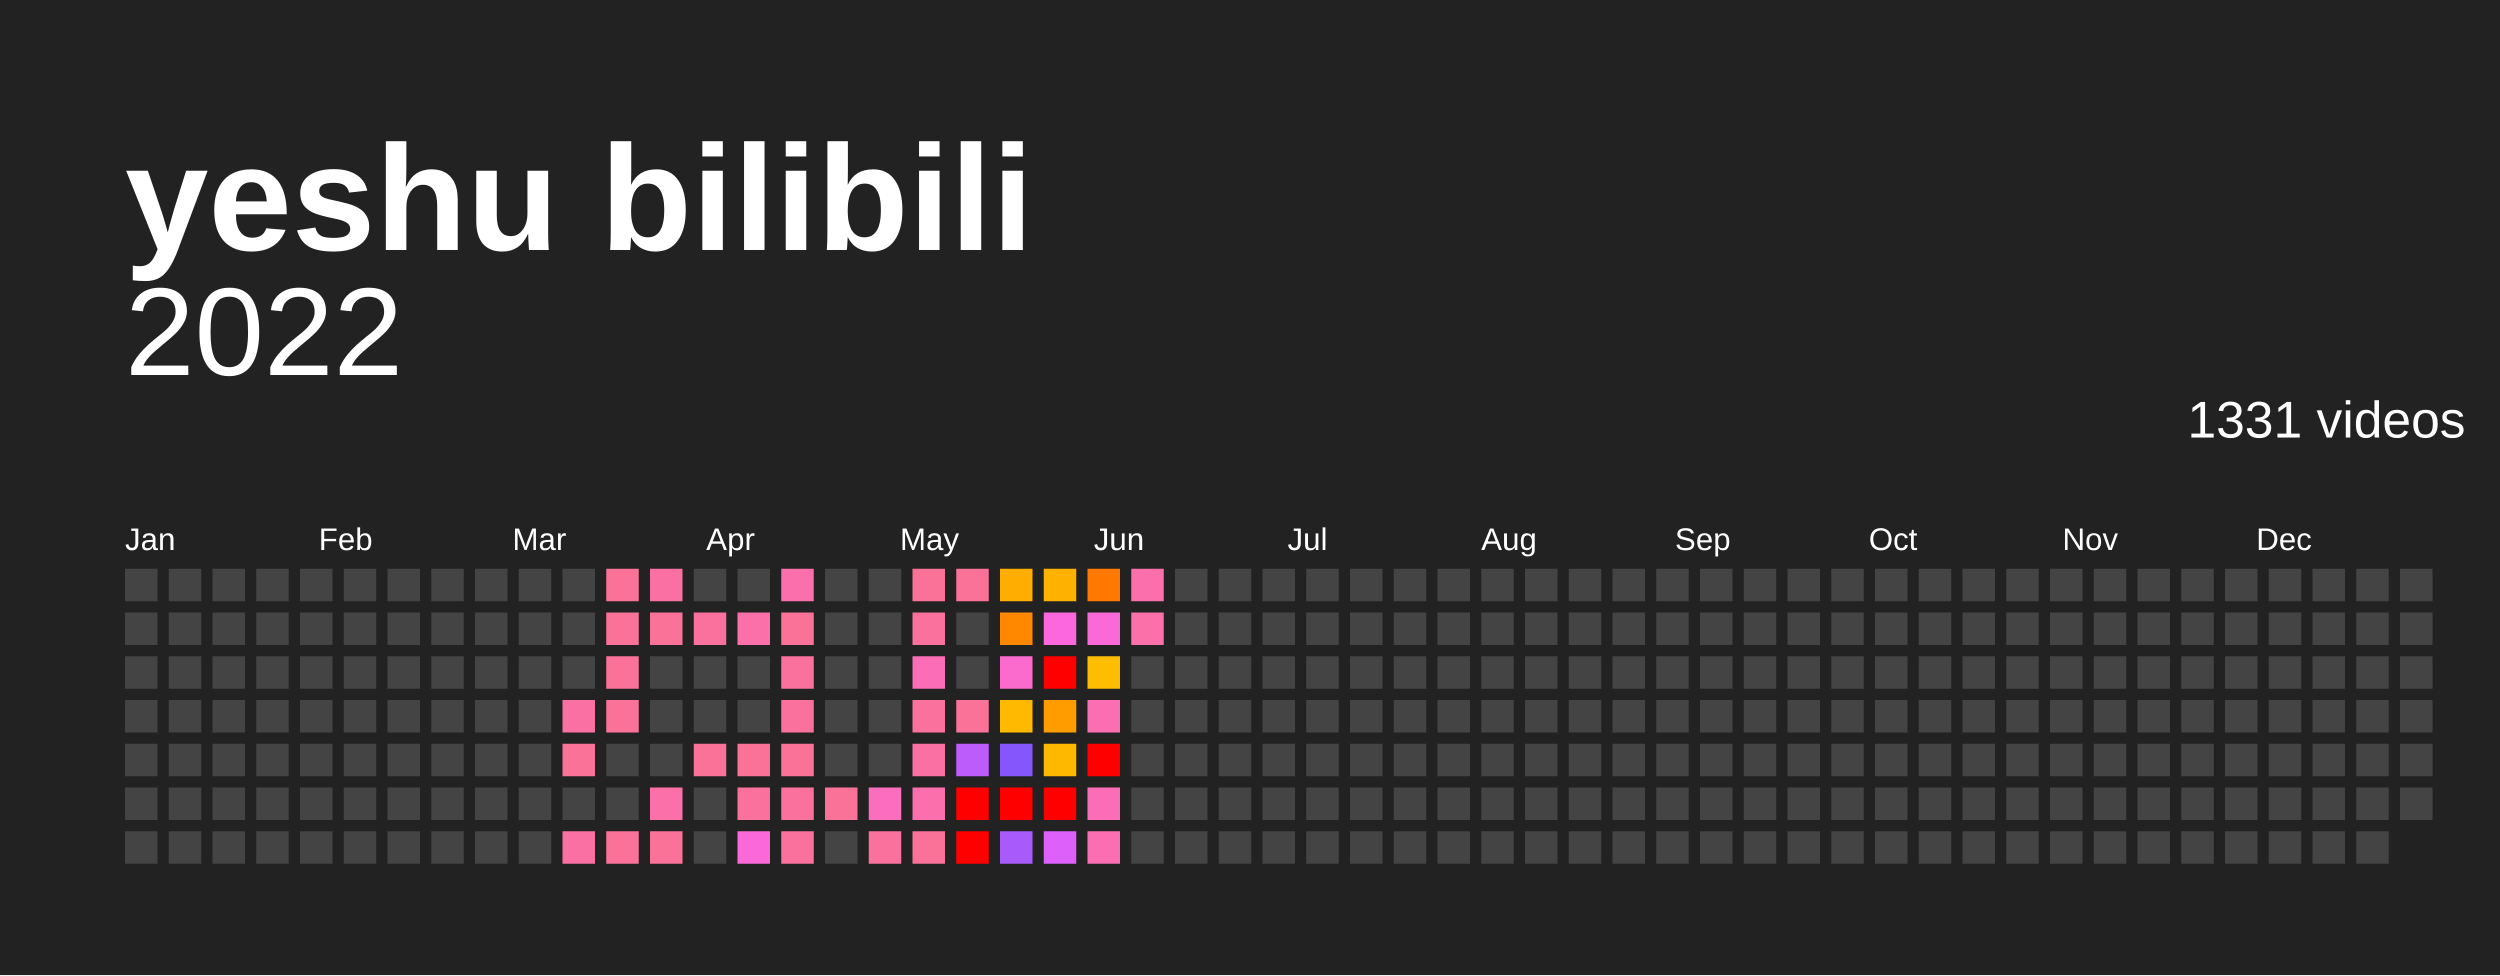
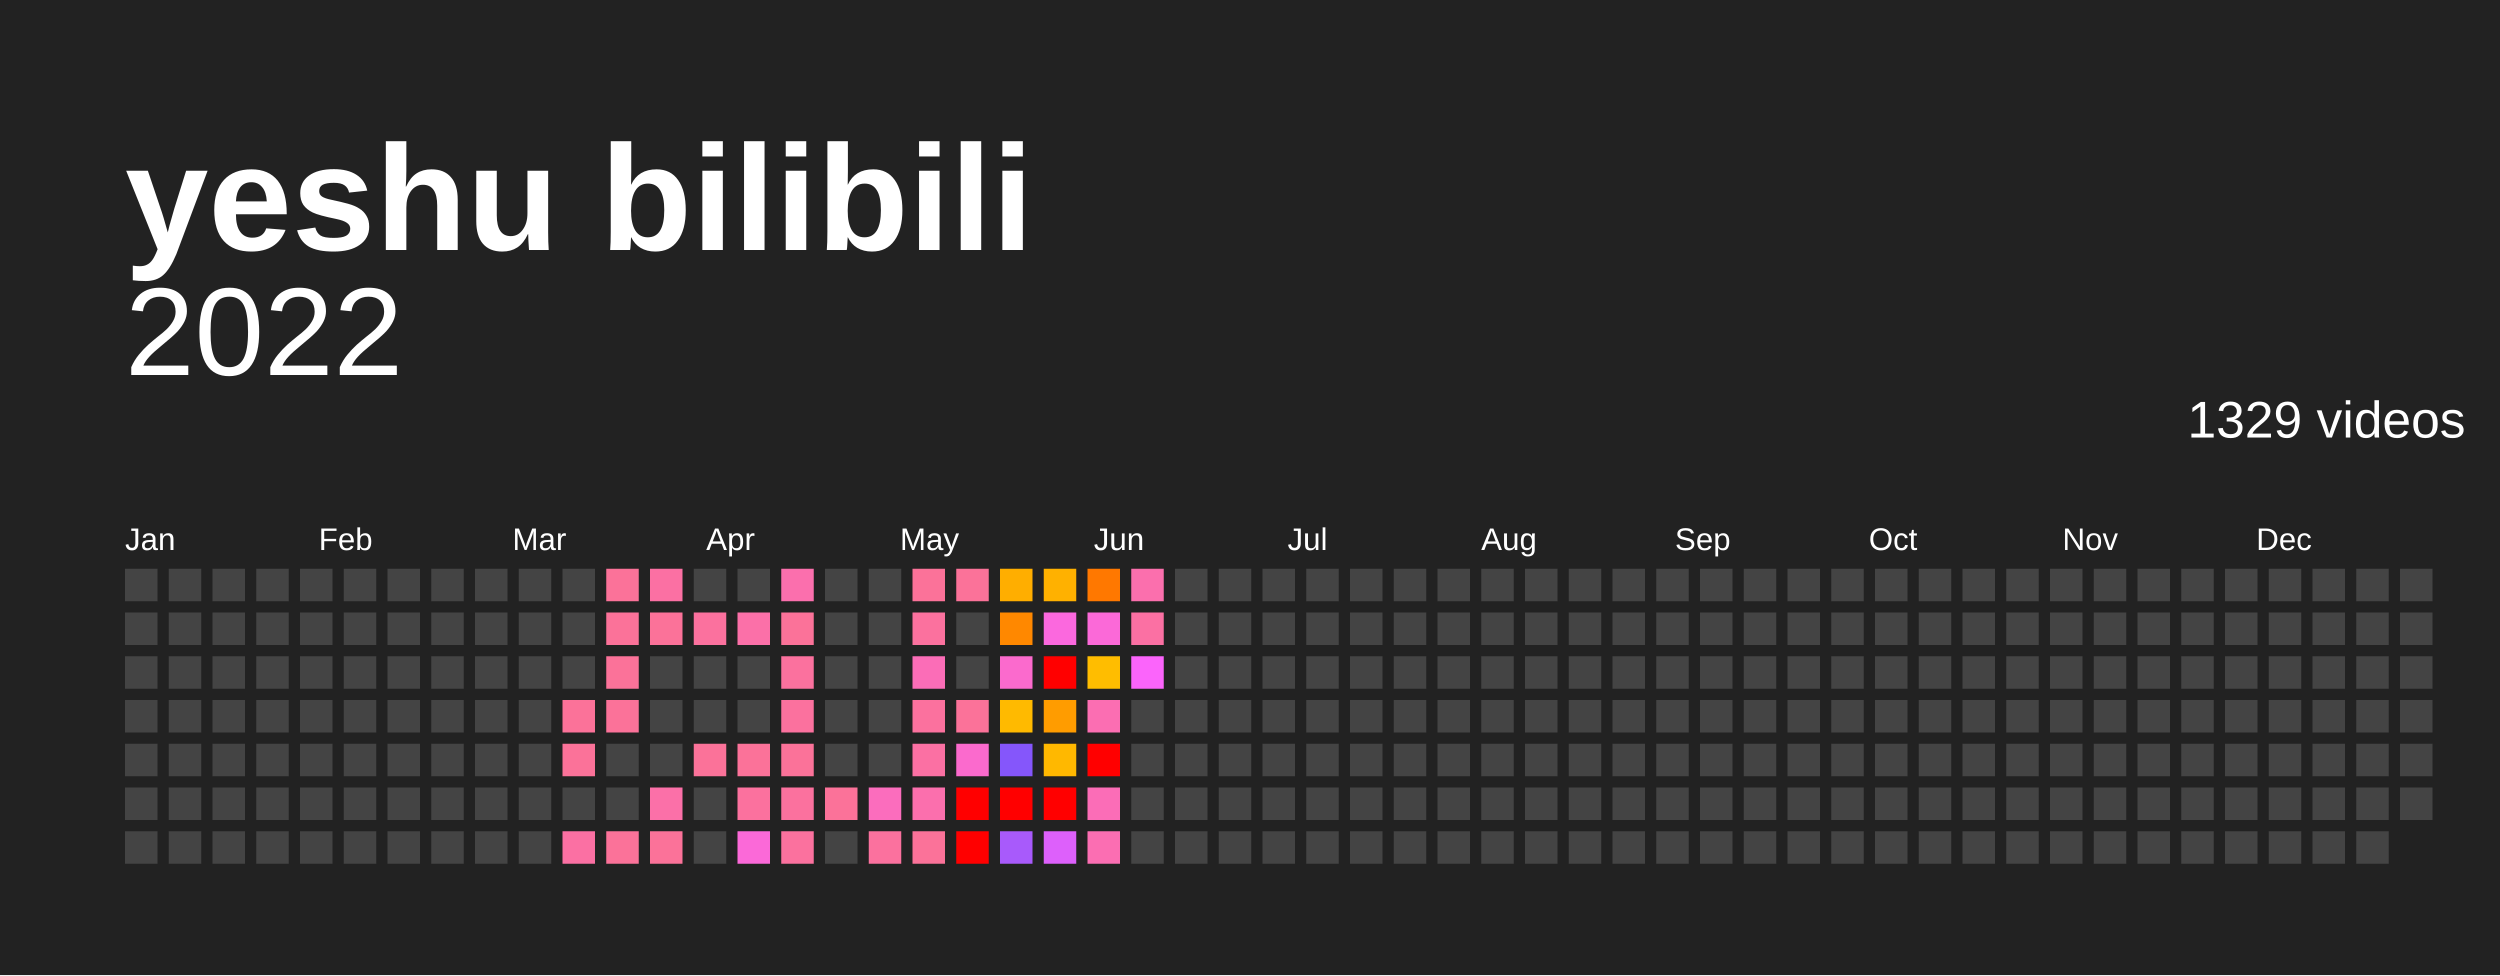
<svg xmlns="http://www.w3.org/2000/svg" baseProfile="full" height="78mm" version="1.1" viewBox="0,0,200,78" width="200mm">
  <defs />
  <rect fill="#222222" height="78" width="200" x="0" y="0" />
  <text fill="#FFFFFF" style="font-size:12px; font-family:Arial; font-weight:bold;" x="10" y="20">yeshu bilibili</text>
  <text alignment-baseline="hanging" fill="#FFFFFF" style="font-size:10.0px; font-family:Arial;" x="10" y="30">2022</text>
-   <text alignment-baseline="hanging" fill="#FFFFFF" style="font-size:4.125px; font-family:Arial;" x="175" y="35">1331 videos</text>
+   <text alignment-baseline="hanging" fill="#FFFFFF" style="font-size:4.125px; font-family:Arial;" x="175" y="35">1329 videos</text>
  <text fill="#FFFFFF" style="font-size:2.5px; font-family:Arial" x="10.0" y="44">Jan</text>
  <text fill="#FFFFFF" style="font-size:2.5px; font-family:Arial" x="25.5" y="44">Feb</text>
  <text fill="#FFFFFF" style="font-size:2.5px; font-family:Arial" x="41.0" y="44">Mar</text>
  <text fill="#FFFFFF" style="font-size:2.5px; font-family:Arial" x="56.5" y="44">Apr</text>
  <text fill="#FFFFFF" style="font-size:2.5px; font-family:Arial" x="72.0" y="44">May</text>
  <text fill="#FFFFFF" style="font-size:2.5px; font-family:Arial" x="87.5" y="44">Jun</text>
  <text fill="#FFFFFF" style="font-size:2.5px; font-family:Arial" x="103.0" y="44">Jul</text>
  <text fill="#FFFFFF" style="font-size:2.5px; font-family:Arial" x="118.5" y="44">Aug</text>
  <text fill="#FFFFFF" style="font-size:2.5px; font-family:Arial" x="134.0" y="44">Sep</text>
  <text fill="#FFFFFF" style="font-size:2.5px; font-family:Arial" x="149.5" y="44">Oct</text>
  <text fill="#FFFFFF" style="font-size:2.5px; font-family:Arial" x="165.0" y="44">Nov</text>
  <text fill="#FFFFFF" style="font-size:2.5px; font-family:Arial" x="180.5" y="44">Dec</text>
  <rect fill="#444444" height="2.6" width="2.6" x="10.0" y="45.5" />
  <rect fill="#444444" height="2.6" width="2.6" x="10.0" y="49.0" />
  <rect fill="#444444" height="2.6" width="2.6" x="10.0" y="52.5" />
  <rect fill="#444444" height="2.6" width="2.6" x="10.0" y="56.0" />
  <rect fill="#444444" height="2.6" width="2.6" x="10.0" y="59.5" />
  <rect fill="#444444" height="2.6" width="2.6" x="10.0" y="63.0" />
  <rect fill="#444444" height="2.6" width="2.6" x="10.0" y="66.5" />
  <rect fill="#444444" height="2.6" width="2.6" x="13.5" y="45.5" />
  <rect fill="#444444" height="2.6" width="2.6" x="13.5" y="49.0" />
  <rect fill="#444444" height="2.6" width="2.6" x="13.5" y="52.5" />
  <rect fill="#444444" height="2.6" width="2.6" x="13.5" y="56.0" />
  <rect fill="#444444" height="2.6" width="2.6" x="13.5" y="59.5" />
  <rect fill="#444444" height="2.6" width="2.6" x="13.5" y="63.0" />
  <rect fill="#444444" height="2.6" width="2.6" x="13.5" y="66.5" />
  <rect fill="#444444" height="2.6" width="2.6" x="17.0" y="45.5" />
  <rect fill="#444444" height="2.6" width="2.6" x="17.0" y="49.0" />
  <rect fill="#444444" height="2.6" width="2.6" x="17.0" y="52.5" />
  <rect fill="#444444" height="2.6" width="2.6" x="17.0" y="56.0" />
  <rect fill="#444444" height="2.6" width="2.6" x="17.0" y="59.5" />
  <rect fill="#444444" height="2.6" width="2.6" x="17.0" y="63.0" />
  <rect fill="#444444" height="2.6" width="2.6" x="17.0" y="66.5" />
  <rect fill="#444444" height="2.6" width="2.6" x="20.5" y="45.5" />
  <rect fill="#444444" height="2.6" width="2.6" x="20.5" y="49.0" />
  <rect fill="#444444" height="2.6" width="2.6" x="20.5" y="52.5" />
  <rect fill="#444444" height="2.6" width="2.6" x="20.5" y="56.0" />
  <rect fill="#444444" height="2.6" width="2.6" x="20.5" y="59.5" />
  <rect fill="#444444" height="2.6" width="2.6" x="20.5" y="63.0" />
  <rect fill="#444444" height="2.6" width="2.6" x="20.5" y="66.5" />
  <rect fill="#444444" height="2.6" width="2.6" x="24.0" y="45.5" />
  <rect fill="#444444" height="2.6" width="2.6" x="24.0" y="49.0" />
  <rect fill="#444444" height="2.6" width="2.6" x="24.0" y="52.5" />
  <rect fill="#444444" height="2.6" width="2.6" x="24.0" y="56.0" />
  <rect fill="#444444" height="2.6" width="2.6" x="24.0" y="59.5" />
  <rect fill="#444444" height="2.6" width="2.6" x="24.0" y="63.0" />
  <rect fill="#444444" height="2.6" width="2.6" x="24.0" y="66.5" />
  <rect fill="#444444" height="2.6" width="2.6" x="27.5" y="45.5" />
  <rect fill="#444444" height="2.6" width="2.6" x="27.5" y="49.0" />
  <rect fill="#444444" height="2.6" width="2.6" x="27.5" y="52.5" />
  <rect fill="#444444" height="2.6" width="2.6" x="27.5" y="56.0" />
  <rect fill="#444444" height="2.6" width="2.6" x="27.5" y="59.5" />
  <rect fill="#444444" height="2.6" width="2.6" x="27.5" y="63.0" />
  <rect fill="#444444" height="2.6" width="2.6" x="27.5" y="66.5" />
  <rect fill="#444444" height="2.6" width="2.6" x="31.0" y="45.5" />
  <rect fill="#444444" height="2.6" width="2.6" x="31.0" y="49.0" />
  <rect fill="#444444" height="2.6" width="2.6" x="31.0" y="52.5" />
  <rect fill="#444444" height="2.6" width="2.6" x="31.0" y="56.0" />
  <rect fill="#444444" height="2.6" width="2.6" x="31.0" y="59.5" />
  <rect fill="#444444" height="2.6" width="2.6" x="31.0" y="63.0" />
  <rect fill="#444444" height="2.6" width="2.6" x="31.0" y="66.5" />
  <rect fill="#444444" height="2.6" width="2.6" x="34.5" y="45.5" />
  <rect fill="#444444" height="2.6" width="2.6" x="34.5" y="49.0" />
  <rect fill="#444444" height="2.6" width="2.6" x="34.5" y="52.5" />
  <rect fill="#444444" height="2.6" width="2.6" x="34.5" y="56.0" />
  <rect fill="#444444" height="2.6" width="2.6" x="34.5" y="59.5" />
  <rect fill="#444444" height="2.6" width="2.6" x="34.5" y="63.0" />
  <rect fill="#444444" height="2.6" width="2.6" x="34.5" y="66.5" />
  <rect fill="#444444" height="2.6" width="2.6" x="38.0" y="45.5" />
  <rect fill="#444444" height="2.6" width="2.6" x="38.0" y="49.0" />
  <rect fill="#444444" height="2.6" width="2.6" x="38.0" y="52.5" />
  <rect fill="#444444" height="2.6" width="2.6" x="38.0" y="56.0" />
  <rect fill="#444444" height="2.6" width="2.6" x="38.0" y="59.5" />
  <rect fill="#444444" height="2.6" width="2.6" x="38.0" y="63.0" />
  <rect fill="#444444" height="2.6" width="2.6" x="38.0" y="66.5" />
  <rect fill="#444444" height="2.6" width="2.6" x="41.5" y="45.5" />
  <rect fill="#444444" height="2.6" width="2.6" x="41.5" y="49.0" />
  <rect fill="#444444" height="2.6" width="2.6" x="41.5" y="52.5" />
  <rect fill="#444444" height="2.6" width="2.6" x="41.5" y="56.0" />
  <rect fill="#444444" height="2.6" width="2.6" x="41.5" y="59.5" />
  <rect fill="#444444" height="2.6" width="2.6" x="41.5" y="63.0" />
  <rect fill="#444444" height="2.6" width="2.6" x="41.5" y="66.5" />
  <rect fill="#444444" height="2.6" width="2.6" x="45.0" y="45.5" />
  <rect fill="#444444" height="2.6" width="2.6" x="45.0" y="49.0" />
  <rect fill="#444444" height="2.6" width="2.6" x="45.0" y="52.5" />
-   <rect fill="#fb70a3" height="2.6" width="2.6" x="45.0" y="56.0" />
+   <rect fill="#fb7299" height="2.6" width="2.6" x="45.0" y="56.0" />
  <rect fill="#fb7299" height="2.6" width="2.6" x="45.0" y="59.5" />
  <rect fill="#444444" height="2.6" width="2.6" x="45.0" y="63.0" />
  <rect fill="#fb70a3" height="2.6" width="2.6" x="45.0" y="66.5" />
  <rect fill="#fb7299" height="2.6" width="2.6" x="48.5" y="45.5" />
  <rect fill="#fb7299" height="2.6" width="2.6" x="48.5" y="49.0" />
  <rect fill="#fb7299" height="2.6" width="2.6" x="48.5" y="52.5" />
  <rect fill="#fb7299" height="2.6" width="2.6" x="48.5" y="56.0" />
  <rect fill="#444444" height="2.6" width="2.6" x="48.5" y="59.5" />
  <rect fill="#444444" height="2.6" width="2.6" x="48.5" y="63.0" />
  <rect fill="#fb7299" height="2.6" width="2.6" x="48.5" y="66.5" />
  <rect fill="#fb70a3" height="2.6" width="2.6" x="52.0" y="45.5" />
  <rect fill="#fb7299" height="2.6" width="2.6" x="52.0" y="49.0" />
  <rect fill="#444444" height="2.6" width="2.6" x="52.0" y="52.5" />
  <rect fill="#444444" height="2.6" width="2.6" x="52.0" y="56.0" />
  <rect fill="#444444" height="2.6" width="2.6" x="52.0" y="59.5" />
  <rect fill="#fb70a8" height="2.6" width="2.6" x="52.0" y="63.0" />
  <rect fill="#fb7299" height="2.6" width="2.6" x="52.0" y="66.5" />
  <rect fill="#444444" height="2.6" width="2.6" x="55.5" y="45.5" />
  <rect fill="#fb719e" height="2.6" width="2.6" x="55.5" y="49.0" />
  <rect fill="#444444" height="2.6" width="2.6" x="55.5" y="52.5" />
  <rect fill="#444444" height="2.6" width="2.6" x="55.5" y="56.0" />
  <rect fill="#fb7299" height="2.6" width="2.6" x="55.5" y="59.5" />
  <rect fill="#444444" height="2.6" width="2.6" x="55.5" y="63.0" />
  <rect fill="#444444" height="2.6" width="2.6" x="55.5" y="66.5" />
  <rect fill="#444444" height="2.6" width="2.6" x="59.0" y="45.5" />
  <rect fill="#fb70a8" height="2.6" width="2.6" x="59.0" y="49.0" />
  <rect fill="#444444" height="2.6" width="2.6" x="59.0" y="52.5" />
  <rect fill="#444444" height="2.6" width="2.6" x="59.0" y="56.0" />
  <rect fill="#fb7299" height="2.6" width="2.6" x="59.0" y="59.5" />
  <rect fill="#fb719e" height="2.6" width="2.6" x="59.0" y="63.0" />
  <rect fill="#fb69d8" height="2.6" width="2.6" x="59.0" y="66.5" />
  <rect fill="#fb6fad" height="2.6" width="2.6" x="62.5" y="45.5" />
  <rect fill="#fb7299" height="2.6" width="2.6" x="62.5" y="49.0" />
  <rect fill="#fb719e" height="2.6" width="2.6" x="62.5" y="52.5" />
  <rect fill="#fb719e" height="2.6" width="2.6" x="62.5" y="56.0" />
  <rect fill="#fb7299" height="2.6" width="2.6" x="62.5" y="59.5" />
  <rect fill="#fb719e" height="2.6" width="2.6" x="62.5" y="63.0" />
  <rect fill="#fb719e" height="2.6" width="2.6" x="62.5" y="66.5" />
  <rect fill="#444444" height="2.6" width="2.6" x="66.0" y="45.5" />
  <rect fill="#444444" height="2.6" width="2.6" x="66.0" y="49.0" />
  <rect fill="#444444" height="2.6" width="2.6" x="66.0" y="52.5" />
  <rect fill="#444444" height="2.6" width="2.6" x="66.0" y="56.0" />
  <rect fill="#444444" height="2.6" width="2.6" x="66.0" y="59.5" />
  <rect fill="#fb7299" height="2.6" width="2.6" x="66.0" y="63.0" />
  <rect fill="#444444" height="2.6" width="2.6" x="66.0" y="66.5" />
  <rect fill="#444444" height="2.6" width="2.6" x="69.5" y="45.5" />
  <rect fill="#444444" height="2.6" width="2.6" x="69.5" y="49.0" />
  <rect fill="#444444" height="2.6" width="2.6" x="69.5" y="52.5" />
  <rect fill="#444444" height="2.6" width="2.6" x="69.5" y="56.0" />
  <rect fill="#444444" height="2.6" width="2.6" x="69.5" y="59.5" />
  <rect fill="#fb6dbd" height="2.6" width="2.6" x="69.5" y="63.0" />
  <rect fill="#fb719e" height="2.6" width="2.6" x="69.5" y="66.5" />
  <rect fill="#fb7299" height="2.6" width="2.6" x="73.0" y="45.5" />
  <rect fill="#fb719e" height="2.6" width="2.6" x="73.0" y="49.0" />
  <rect fill="#fb6db7" height="2.6" width="2.6" x="73.0" y="52.5" />
  <rect fill="#fb719e" height="2.6" width="2.6" x="73.0" y="56.0" />
  <rect fill="#fb70a3" height="2.6" width="2.6" x="73.0" y="59.5" />
  <rect fill="#fb6fad" height="2.6" width="2.6" x="73.0" y="63.0" />
  <rect fill="#fb7299" height="2.6" width="2.6" x="73.0" y="66.5" />
  <rect fill="#fb7299" height="2.6" width="2.6" x="76.5" y="45.5" />
  <rect fill="#444444" height="2.6" width="2.6" x="76.5" y="49.0" />
  <rect fill="#444444" height="2.6" width="2.6" x="76.5" y="52.5" />
  <rect fill="#fb7299" height="2.6" width="2.6" x="76.5" y="56.0" />
-   <rect fill="#bc5cfb" height="2.6" width="2.6" x="76.5" y="59.5" />
+   <rect fill="#fb6acd" height="2.6" width="2.6" x="76.5" y="59.5" />
  <rect fill="red" height="2.6" width="2.6" x="76.5" y="63.0" />
  <rect fill="red" height="2.6" width="2.6" x="76.5" y="66.5" />
  <rect fill="#ffae00" height="2.6" width="2.6" x="80.0" y="45.5" />
  <rect fill="#ff8800" height="2.6" width="2.6" x="80.0" y="49.0" />
  <rect fill="#fb6acd" height="2.6" width="2.6" x="80.0" y="52.5" />
  <rect fill="#ffba00" height="2.6" width="2.6" x="80.0" y="56.0" />
  <rect fill="#8556fb" height="2.6" width="2.6" x="80.0" y="59.5" />
  <rect fill="red" height="2.6" width="2.6" x="80.0" y="63.0" />
  <rect fill="#a85afb" height="2.6" width="2.6" x="80.0" y="66.5" />
  <rect fill="#ffb100" height="2.6" width="2.6" x="83.5" y="45.5" />
  <rect fill="#fb68de" height="2.6" width="2.6" x="83.5" y="49.0" />
  <rect fill="red" height="2.6" width="2.6" x="83.5" y="52.5" />
  <rect fill="#ff9c00" height="2.6" width="2.6" x="83.5" y="56.0" />
  <rect fill="#ffb800" height="2.6" width="2.6" x="83.5" y="59.5" />
  <rect fill="red" height="2.6" width="2.6" x="83.5" y="63.0" />
  <rect fill="#dd60fb" height="2.6" width="2.6" x="83.5" y="66.5" />
  <rect fill="#ff7800" height="2.6" width="2.6" x="87.0" y="45.5" />
  <rect fill="#fb69d8" height="2.6" width="2.6" x="87.0" y="49.0" />
  <rect fill="#ffbd00" height="2.6" width="2.6" x="87.0" y="52.5" />
  <rect fill="#fb6eb2" height="2.6" width="2.6" x="87.0" y="56.0" />
  <rect fill="red" height="2.6" width="2.6" x="87.0" y="59.5" />
  <rect fill="#fb6db7" height="2.6" width="2.6" x="87.0" y="63.0" />
  <rect fill="#fb6eb2" height="2.6" width="2.6" x="87.0" y="66.5" />
  <rect fill="#fb6fad" height="2.6" width="2.6" x="90.5" y="45.5" />
-   <rect fill="#fb70a8" height="2.6" width="2.6" x="90.5" y="49.0" />
-   <rect fill="#444444" height="2.6" width="2.6" x="90.5" y="52.5" />
+   <rect fill="#fb70a3" height="2.6" width="2.6" x="90.5" y="49.0" />
+   <rect fill="#fb64fb" height="2.6" width="2.6" x="90.5" y="52.5" />
  <rect fill="#444444" height="2.6" width="2.6" x="90.5" y="56.0" />
  <rect fill="#444444" height="2.6" width="2.6" x="90.5" y="59.5" />
  <rect fill="#444444" height="2.6" width="2.6" x="90.5" y="63.0" />
  <rect fill="#444444" height="2.6" width="2.6" x="90.5" y="66.5" />
  <rect fill="#444444" height="2.6" width="2.6" x="94.0" y="45.5" />
  <rect fill="#444444" height="2.6" width="2.6" x="94.0" y="49.0" />
  <rect fill="#444444" height="2.6" width="2.6" x="94.0" y="52.5" />
  <rect fill="#444444" height="2.6" width="2.6" x="94.0" y="56.0" />
  <rect fill="#444444" height="2.6" width="2.6" x="94.0" y="59.5" />
  <rect fill="#444444" height="2.6" width="2.6" x="94.0" y="63.0" />
  <rect fill="#444444" height="2.6" width="2.6" x="94.0" y="66.5" />
  <rect fill="#444444" height="2.6" width="2.6" x="97.5" y="45.5" />
  <rect fill="#444444" height="2.6" width="2.6" x="97.5" y="49.0" />
  <rect fill="#444444" height="2.6" width="2.6" x="97.5" y="52.5" />
  <rect fill="#444444" height="2.6" width="2.6" x="97.5" y="56.0" />
  <rect fill="#444444" height="2.6" width="2.6" x="97.5" y="59.5" />
  <rect fill="#444444" height="2.6" width="2.6" x="97.5" y="63.0" />
  <rect fill="#444444" height="2.6" width="2.6" x="97.5" y="66.5" />
  <rect fill="#444444" height="2.6" width="2.6" x="101.0" y="45.5" />
  <rect fill="#444444" height="2.6" width="2.6" x="101.0" y="49.0" />
  <rect fill="#444444" height="2.6" width="2.6" x="101.0" y="52.5" />
  <rect fill="#444444" height="2.6" width="2.6" x="101.0" y="56.0" />
  <rect fill="#444444" height="2.6" width="2.6" x="101.0" y="59.5" />
  <rect fill="#444444" height="2.6" width="2.6" x="101.0" y="63.0" />
  <rect fill="#444444" height="2.6" width="2.6" x="101.0" y="66.5" />
  <rect fill="#444444" height="2.6" width="2.6" x="104.5" y="45.5" />
  <rect fill="#444444" height="2.6" width="2.6" x="104.5" y="49.0" />
  <rect fill="#444444" height="2.6" width="2.6" x="104.5" y="52.5" />
  <rect fill="#444444" height="2.6" width="2.6" x="104.5" y="56.0" />
  <rect fill="#444444" height="2.6" width="2.6" x="104.5" y="59.5" />
  <rect fill="#444444" height="2.6" width="2.6" x="104.5" y="63.0" />
  <rect fill="#444444" height="2.6" width="2.6" x="104.5" y="66.5" />
  <rect fill="#444444" height="2.6" width="2.6" x="108.0" y="45.5" />
  <rect fill="#444444" height="2.6" width="2.6" x="108.0" y="49.0" />
  <rect fill="#444444" height="2.6" width="2.6" x="108.0" y="52.5" />
  <rect fill="#444444" height="2.6" width="2.6" x="108.0" y="56.0" />
  <rect fill="#444444" height="2.6" width="2.6" x="108.0" y="59.5" />
  <rect fill="#444444" height="2.6" width="2.6" x="108.0" y="63.0" />
  <rect fill="#444444" height="2.6" width="2.6" x="108.0" y="66.5" />
  <rect fill="#444444" height="2.6" width="2.6" x="111.5" y="45.5" />
  <rect fill="#444444" height="2.6" width="2.6" x="111.5" y="49.0" />
  <rect fill="#444444" height="2.6" width="2.6" x="111.5" y="52.5" />
  <rect fill="#444444" height="2.6" width="2.6" x="111.5" y="56.0" />
  <rect fill="#444444" height="2.6" width="2.6" x="111.5" y="59.5" />
  <rect fill="#444444" height="2.6" width="2.6" x="111.5" y="63.0" />
  <rect fill="#444444" height="2.6" width="2.6" x="111.5" y="66.5" />
  <rect fill="#444444" height="2.6" width="2.6" x="115.0" y="45.5" />
  <rect fill="#444444" height="2.6" width="2.6" x="115.0" y="49.0" />
  <rect fill="#444444" height="2.6" width="2.6" x="115.0" y="52.5" />
  <rect fill="#444444" height="2.6" width="2.6" x="115.0" y="56.0" />
  <rect fill="#444444" height="2.6" width="2.6" x="115.0" y="59.5" />
  <rect fill="#444444" height="2.6" width="2.6" x="115.0" y="63.0" />
  <rect fill="#444444" height="2.6" width="2.6" x="115.0" y="66.5" />
  <rect fill="#444444" height="2.6" width="2.6" x="118.5" y="45.5" />
  <rect fill="#444444" height="2.6" width="2.6" x="118.5" y="49.0" />
  <rect fill="#444444" height="2.6" width="2.6" x="118.5" y="52.5" />
  <rect fill="#444444" height="2.6" width="2.6" x="118.5" y="56.0" />
  <rect fill="#444444" height="2.6" width="2.6" x="118.5" y="59.5" />
  <rect fill="#444444" height="2.6" width="2.6" x="118.5" y="63.0" />
  <rect fill="#444444" height="2.6" width="2.6" x="118.5" y="66.5" />
  <rect fill="#444444" height="2.6" width="2.6" x="122.0" y="45.5" />
  <rect fill="#444444" height="2.6" width="2.6" x="122.0" y="49.0" />
  <rect fill="#444444" height="2.6" width="2.6" x="122.0" y="52.5" />
  <rect fill="#444444" height="2.6" width="2.6" x="122.0" y="56.0" />
  <rect fill="#444444" height="2.6" width="2.6" x="122.0" y="59.5" />
  <rect fill="#444444" height="2.6" width="2.6" x="122.0" y="63.0" />
  <rect fill="#444444" height="2.6" width="2.6" x="122.0" y="66.5" />
  <rect fill="#444444" height="2.6" width="2.6" x="125.5" y="45.5" />
  <rect fill="#444444" height="2.6" width="2.6" x="125.5" y="49.0" />
  <rect fill="#444444" height="2.6" width="2.6" x="125.5" y="52.5" />
  <rect fill="#444444" height="2.6" width="2.6" x="125.5" y="56.0" />
  <rect fill="#444444" height="2.6" width="2.6" x="125.5" y="59.5" />
  <rect fill="#444444" height="2.6" width="2.6" x="125.5" y="63.0" />
  <rect fill="#444444" height="2.6" width="2.6" x="125.5" y="66.5" />
  <rect fill="#444444" height="2.6" width="2.6" x="129.0" y="45.5" />
  <rect fill="#444444" height="2.6" width="2.6" x="129.0" y="49.0" />
  <rect fill="#444444" height="2.6" width="2.6" x="129.0" y="52.5" />
  <rect fill="#444444" height="2.6" width="2.6" x="129.0" y="56.0" />
  <rect fill="#444444" height="2.6" width="2.6" x="129.0" y="59.5" />
  <rect fill="#444444" height="2.6" width="2.6" x="129.0" y="63.0" />
  <rect fill="#444444" height="2.6" width="2.6" x="129.0" y="66.5" />
  <rect fill="#444444" height="2.6" width="2.6" x="132.5" y="45.5" />
  <rect fill="#444444" height="2.6" width="2.6" x="132.5" y="49.0" />
  <rect fill="#444444" height="2.6" width="2.6" x="132.5" y="52.5" />
  <rect fill="#444444" height="2.6" width="2.6" x="132.5" y="56.0" />
  <rect fill="#444444" height="2.6" width="2.6" x="132.5" y="59.5" />
  <rect fill="#444444" height="2.6" width="2.6" x="132.5" y="63.0" />
  <rect fill="#444444" height="2.6" width="2.6" x="132.5" y="66.5" />
  <rect fill="#444444" height="2.6" width="2.6" x="136.0" y="45.5" />
  <rect fill="#444444" height="2.6" width="2.6" x="136.0" y="49.0" />
  <rect fill="#444444" height="2.6" width="2.6" x="136.0" y="52.5" />
  <rect fill="#444444" height="2.6" width="2.6" x="136.0" y="56.0" />
  <rect fill="#444444" height="2.6" width="2.6" x="136.0" y="59.5" />
  <rect fill="#444444" height="2.6" width="2.6" x="136.0" y="63.0" />
  <rect fill="#444444" height="2.6" width="2.6" x="136.0" y="66.5" />
  <rect fill="#444444" height="2.6" width="2.6" x="139.5" y="45.5" />
  <rect fill="#444444" height="2.6" width="2.6" x="139.5" y="49.0" />
  <rect fill="#444444" height="2.6" width="2.6" x="139.5" y="52.5" />
  <rect fill="#444444" height="2.6" width="2.6" x="139.5" y="56.0" />
  <rect fill="#444444" height="2.6" width="2.6" x="139.5" y="59.5" />
  <rect fill="#444444" height="2.6" width="2.6" x="139.5" y="63.0" />
  <rect fill="#444444" height="2.6" width="2.6" x="139.5" y="66.5" />
  <rect fill="#444444" height="2.6" width="2.6" x="143.0" y="45.5" />
  <rect fill="#444444" height="2.6" width="2.6" x="143.0" y="49.0" />
  <rect fill="#444444" height="2.6" width="2.6" x="143.0" y="52.5" />
  <rect fill="#444444" height="2.6" width="2.6" x="143.0" y="56.0" />
  <rect fill="#444444" height="2.6" width="2.6" x="143.0" y="59.5" />
  <rect fill="#444444" height="2.6" width="2.6" x="143.0" y="63.0" />
  <rect fill="#444444" height="2.6" width="2.6" x="143.0" y="66.5" />
  <rect fill="#444444" height="2.6" width="2.6" x="146.5" y="45.5" />
  <rect fill="#444444" height="2.6" width="2.6" x="146.5" y="49.0" />
  <rect fill="#444444" height="2.6" width="2.6" x="146.5" y="52.5" />
  <rect fill="#444444" height="2.6" width="2.6" x="146.5" y="56.0" />
  <rect fill="#444444" height="2.6" width="2.6" x="146.5" y="59.5" />
  <rect fill="#444444" height="2.6" width="2.6" x="146.5" y="63.0" />
  <rect fill="#444444" height="2.6" width="2.6" x="146.5" y="66.5" />
  <rect fill="#444444" height="2.6" width="2.6" x="150.0" y="45.5" />
  <rect fill="#444444" height="2.6" width="2.6" x="150.0" y="49.0" />
  <rect fill="#444444" height="2.6" width="2.6" x="150.0" y="52.5" />
  <rect fill="#444444" height="2.6" width="2.6" x="150.0" y="56.0" />
  <rect fill="#444444" height="2.6" width="2.6" x="150.0" y="59.5" />
  <rect fill="#444444" height="2.6" width="2.6" x="150.0" y="63.0" />
  <rect fill="#444444" height="2.6" width="2.6" x="150.0" y="66.5" />
  <rect fill="#444444" height="2.6" width="2.6" x="153.5" y="45.5" />
  <rect fill="#444444" height="2.6" width="2.6" x="153.5" y="49.0" />
  <rect fill="#444444" height="2.6" width="2.6" x="153.5" y="52.5" />
  <rect fill="#444444" height="2.6" width="2.6" x="153.5" y="56.0" />
  <rect fill="#444444" height="2.6" width="2.6" x="153.5" y="59.5" />
  <rect fill="#444444" height="2.6" width="2.6" x="153.5" y="63.0" />
  <rect fill="#444444" height="2.6" width="2.6" x="153.5" y="66.5" />
  <rect fill="#444444" height="2.6" width="2.6" x="157.0" y="45.5" />
  <rect fill="#444444" height="2.6" width="2.6" x="157.0" y="49.0" />
  <rect fill="#444444" height="2.6" width="2.6" x="157.0" y="52.5" />
  <rect fill="#444444" height="2.6" width="2.6" x="157.0" y="56.0" />
  <rect fill="#444444" height="2.6" width="2.6" x="157.0" y="59.5" />
  <rect fill="#444444" height="2.6" width="2.6" x="157.0" y="63.0" />
  <rect fill="#444444" height="2.6" width="2.6" x="157.0" y="66.5" />
  <rect fill="#444444" height="2.6" width="2.6" x="160.5" y="45.5" />
  <rect fill="#444444" height="2.6" width="2.6" x="160.5" y="49.0" />
  <rect fill="#444444" height="2.6" width="2.6" x="160.5" y="52.5" />
  <rect fill="#444444" height="2.6" width="2.6" x="160.5" y="56.0" />
  <rect fill="#444444" height="2.6" width="2.6" x="160.5" y="59.5" />
  <rect fill="#444444" height="2.6" width="2.6" x="160.5" y="63.0" />
  <rect fill="#444444" height="2.6" width="2.6" x="160.5" y="66.5" />
  <rect fill="#444444" height="2.6" width="2.6" x="164.0" y="45.5" />
  <rect fill="#444444" height="2.6" width="2.6" x="164.0" y="49.0" />
  <rect fill="#444444" height="2.6" width="2.6" x="164.0" y="52.5" />
  <rect fill="#444444" height="2.6" width="2.6" x="164.0" y="56.0" />
  <rect fill="#444444" height="2.6" width="2.6" x="164.0" y="59.5" />
  <rect fill="#444444" height="2.6" width="2.6" x="164.0" y="63.0" />
  <rect fill="#444444" height="2.6" width="2.6" x="164.0" y="66.5" />
  <rect fill="#444444" height="2.6" width="2.6" x="167.5" y="45.5" />
  <rect fill="#444444" height="2.6" width="2.6" x="167.5" y="49.0" />
  <rect fill="#444444" height="2.6" width="2.6" x="167.5" y="52.5" />
  <rect fill="#444444" height="2.6" width="2.6" x="167.5" y="56.0" />
  <rect fill="#444444" height="2.6" width="2.6" x="167.5" y="59.5" />
  <rect fill="#444444" height="2.6" width="2.6" x="167.5" y="63.0" />
  <rect fill="#444444" height="2.6" width="2.6" x="167.5" y="66.5" />
  <rect fill="#444444" height="2.6" width="2.6" x="171.0" y="45.5" />
  <rect fill="#444444" height="2.6" width="2.6" x="171.0" y="49.0" />
  <rect fill="#444444" height="2.6" width="2.6" x="171.0" y="52.5" />
  <rect fill="#444444" height="2.6" width="2.6" x="171.0" y="56.0" />
  <rect fill="#444444" height="2.6" width="2.6" x="171.0" y="59.5" />
  <rect fill="#444444" height="2.6" width="2.6" x="171.0" y="63.0" />
  <rect fill="#444444" height="2.6" width="2.6" x="171.0" y="66.5" />
  <rect fill="#444444" height="2.6" width="2.6" x="174.5" y="45.5" />
  <rect fill="#444444" height="2.6" width="2.6" x="174.5" y="49.0" />
  <rect fill="#444444" height="2.6" width="2.6" x="174.5" y="52.5" />
  <rect fill="#444444" height="2.6" width="2.6" x="174.5" y="56.0" />
  <rect fill="#444444" height="2.6" width="2.6" x="174.5" y="59.5" />
  <rect fill="#444444" height="2.6" width="2.6" x="174.5" y="63.0" />
  <rect fill="#444444" height="2.6" width="2.6" x="174.5" y="66.5" />
  <rect fill="#444444" height="2.6" width="2.6" x="178.0" y="45.5" />
  <rect fill="#444444" height="2.6" width="2.6" x="178.0" y="49.0" />
  <rect fill="#444444" height="2.6" width="2.6" x="178.0" y="52.5" />
  <rect fill="#444444" height="2.6" width="2.6" x="178.0" y="56.0" />
  <rect fill="#444444" height="2.6" width="2.6" x="178.0" y="59.5" />
  <rect fill="#444444" height="2.6" width="2.6" x="178.0" y="63.0" />
  <rect fill="#444444" height="2.6" width="2.6" x="178.0" y="66.5" />
  <rect fill="#444444" height="2.6" width="2.6" x="181.5" y="45.5" />
  <rect fill="#444444" height="2.6" width="2.6" x="181.5" y="49.0" />
  <rect fill="#444444" height="2.6" width="2.6" x="181.5" y="52.5" />
  <rect fill="#444444" height="2.6" width="2.6" x="181.5" y="56.0" />
  <rect fill="#444444" height="2.6" width="2.6" x="181.5" y="59.5" />
  <rect fill="#444444" height="2.6" width="2.6" x="181.5" y="63.0" />
  <rect fill="#444444" height="2.6" width="2.6" x="181.5" y="66.5" />
  <rect fill="#444444" height="2.6" width="2.6" x="185.0" y="45.5" />
  <rect fill="#444444" height="2.6" width="2.6" x="185.0" y="49.0" />
  <rect fill="#444444" height="2.6" width="2.6" x="185.0" y="52.5" />
  <rect fill="#444444" height="2.6" width="2.6" x="185.0" y="56.0" />
  <rect fill="#444444" height="2.6" width="2.6" x="185.0" y="59.5" />
  <rect fill="#444444" height="2.6" width="2.6" x="185.0" y="63.0" />
  <rect fill="#444444" height="2.6" width="2.6" x="185.0" y="66.5" />
  <rect fill="#444444" height="2.6" width="2.6" x="188.5" y="45.5" />
  <rect fill="#444444" height="2.6" width="2.6" x="188.5" y="49.0" />
  <rect fill="#444444" height="2.6" width="2.6" x="188.5" y="52.5" />
  <rect fill="#444444" height="2.6" width="2.6" x="188.5" y="56.0" />
  <rect fill="#444444" height="2.6" width="2.6" x="188.5" y="59.5" />
  <rect fill="#444444" height="2.6" width="2.6" x="188.5" y="63.0" />
  <rect fill="#444444" height="2.6" width="2.6" x="188.5" y="66.5" />
  <rect fill="#444444" height="2.6" width="2.6" x="192.0" y="45.5" />
  <rect fill="#444444" height="2.6" width="2.6" x="192.0" y="49.0" />
  <rect fill="#444444" height="2.6" width="2.6" x="192.0" y="52.5" />
  <rect fill="#444444" height="2.6" width="2.6" x="192.0" y="56.0" />
  <rect fill="#444444" height="2.6" width="2.6" x="192.0" y="59.5" />
  <rect fill="#444444" height="2.6" width="2.6" x="192.0" y="63.0" />
</svg>
